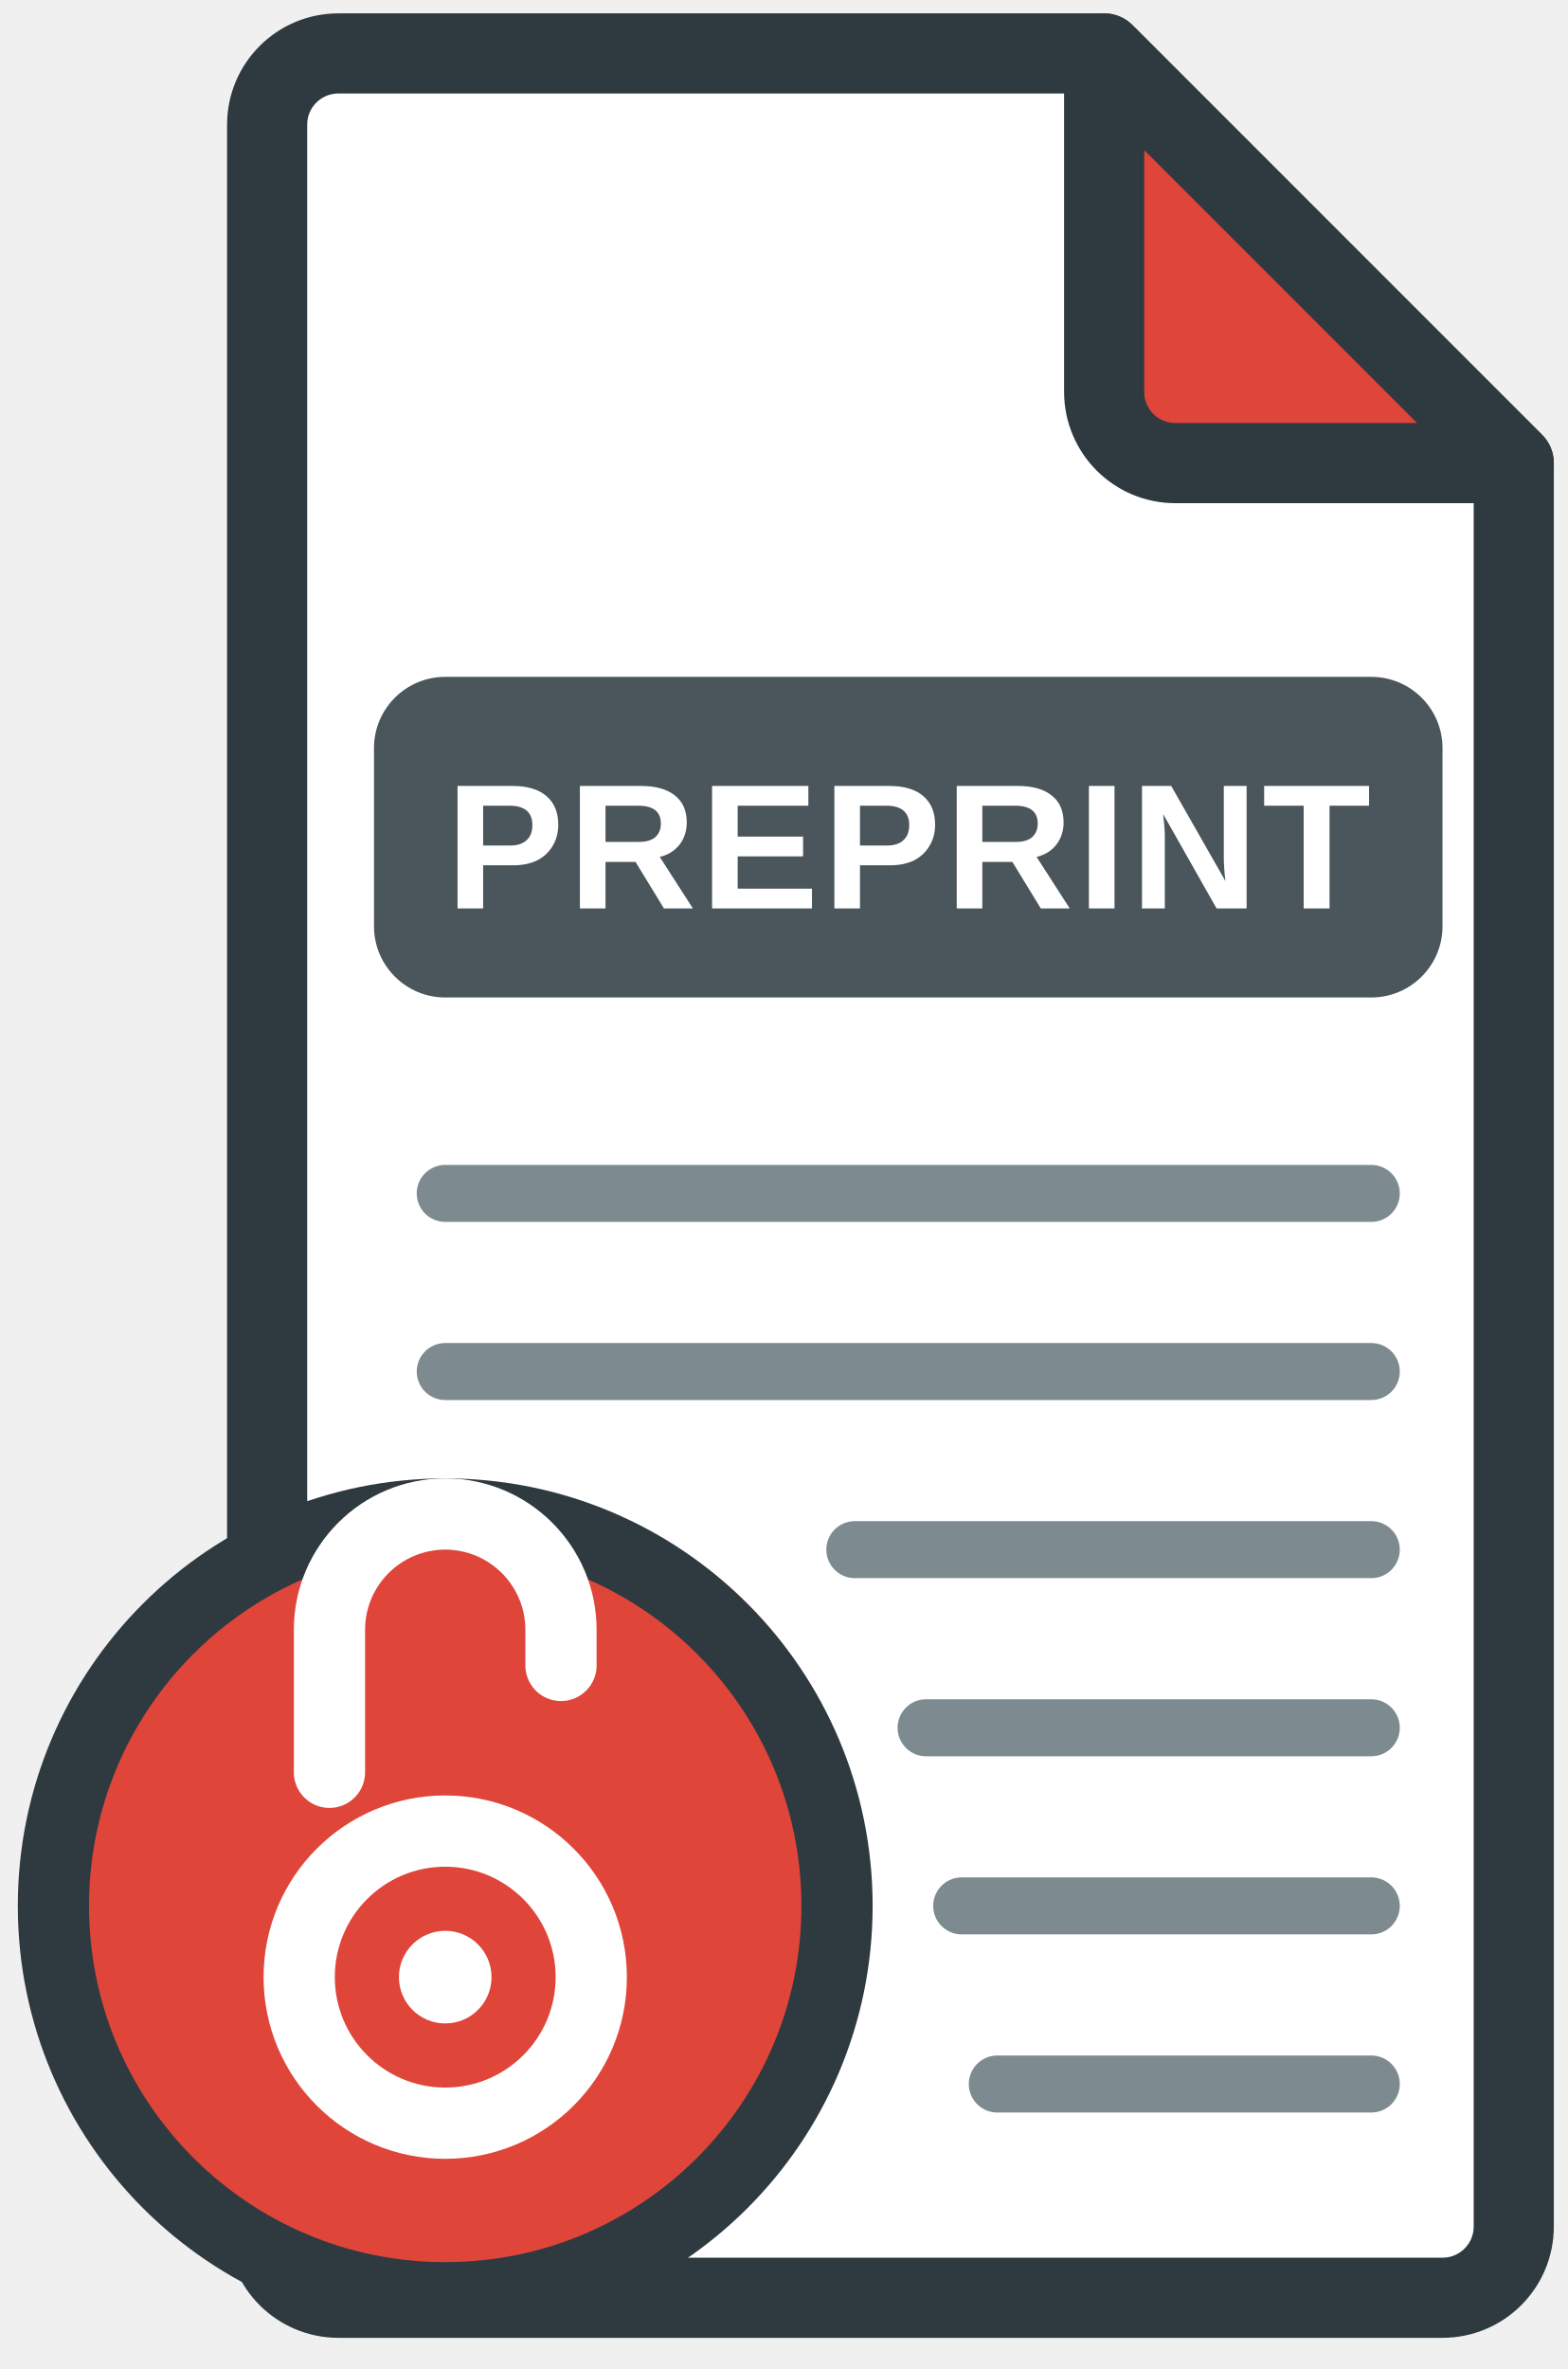
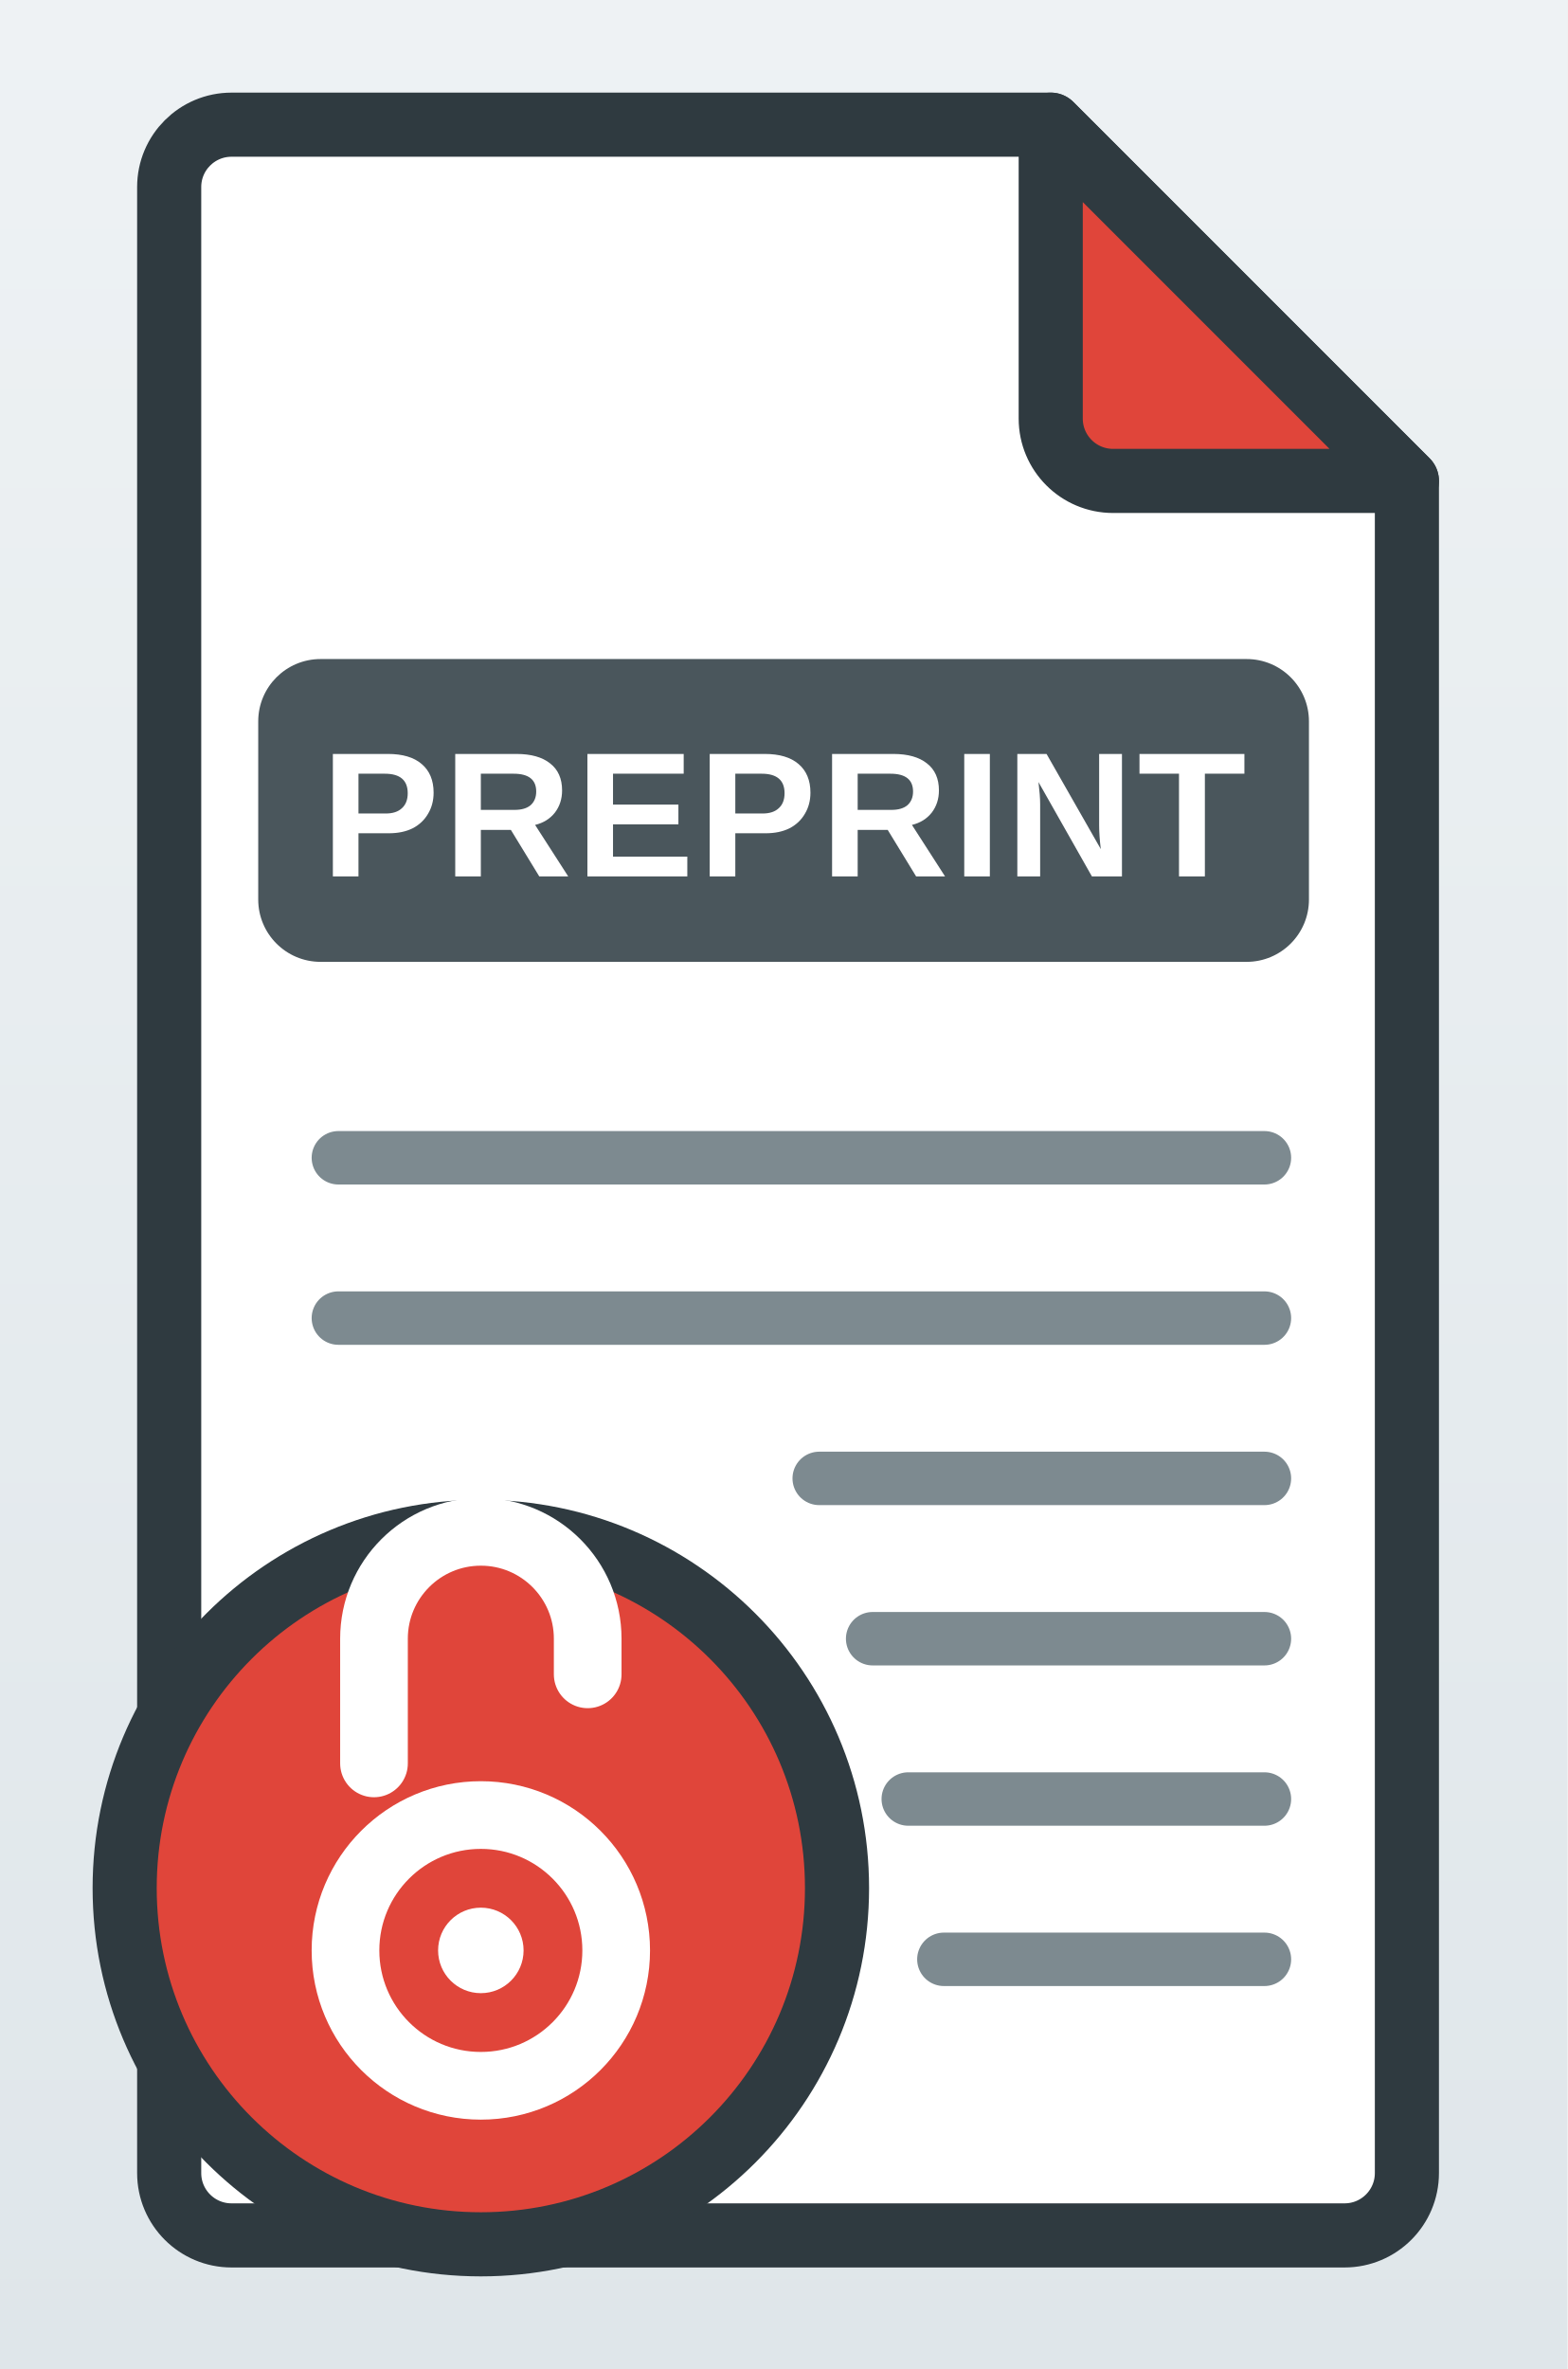
<svg xmlns="http://www.w3.org/2000/svg" viewBox="0 0 88 133" width="88" height="133">
-   <path d="M19 3h43l23 23v99a4 4 0 0 1-4 4H19a4 4 0 0 1-4-4V7a4 4 0 0 1 4-4z" fill="#ffffff" stroke="#2f3a40" stroke-width="4.5" stroke-linejoin="round" />
-   <path d="M62 3v19a4 4 0 0 0 4 4h19z" fill="#e0453a" stroke="#2f3a40" stroke-width="4.5" stroke-linejoin="round" />
-   <rect x="21" y="38" width="60" height="18" rx="4" fill="#4a565c" />
-   <text x="51" y="51" text-anchor="middle" font-family="Arial, Helvetica, sans-serif" font-size="10" font-weight="700" fill="#ffffff" letter-spacing=".2">PREPRINT</text>
-   <g stroke="#7d8a90" stroke-width="3.2" stroke-linecap="round">
-     <path d="M25 67h52M25 77h52M48 87h29M52 97h25M54 107h23M56 117h21" />
+   <defs>
+     <linearGradient id="bg" x1="0" y1="0" x2="0" y2="1">
+       <stop offset="0" stop-color="#eef2f4" />
+       <stop offset="1" stop-color="#dfe6ea" />
+     </linearGradient>
+   </defs>
+   <rect width="88" height="133" fill="url(#bg)" />
+   <path d="M13 7h46l20 20v95a3.5 3.5 0 0 1-3.5 3.5H13A3.5 3.5 0 0 1 9.5 122V10.5A3.5 3.5 0 0 1 13 7z" fill="#ffffff" stroke="#2f3a40" stroke-width="3.6" stroke-linejoin="round" />
+   <path d="M59 7v16.5a3.5 3.5 0 0 0 3.5 3.5H79z" fill="#e0453a" stroke="#2f3a40" stroke-width="3.6" stroke-linejoin="round" />
+   <rect x="14.5" y="37" width="59" height="17" rx="3.5" fill="#4a565c" />
+   <text x="44" y="49.2" text-anchor="middle" font-family="Arial, Helvetica, sans-serif" font-size="10" font-weight="700" fill="#ffffff" letter-spacing=".2">PREPRINT</text>
+   <g stroke="#7d8a90" stroke-width="3" stroke-linecap="round">
+     <path d="M19 65h52M19 74h52M46 83h25M49 92h22M51 101h20M53 110h18" />
  </g>
-   <circle cx="25" cy="107" r="22" fill="#e0453a" stroke="#2f3a40" stroke-width="4" />
-   <path d="M18.5 99.5v-8a6.5 6.5 0 0 1 13 0v2" fill="none" stroke="#ffffff" stroke-width="4" stroke-linecap="round" />
-   <circle cx="25" cy="111" r="8.2" fill="none" stroke="#ffffff" stroke-width="4" />
-   <circle cx="25" cy="111" r="2.6" fill="#ffffff" />
+   <circle cx="27" cy="106" r="20" fill="#e0453a" stroke="#2f3a40" stroke-width="3.6" />
+   <path d="M21 99v-7a6 6 0 0 1 12 0v2" fill="none" stroke="#ffffff" stroke-width="3.8" stroke-linecap="round" />
+   <circle cx="27" cy="109.5" r="7.6" fill="none" stroke="#ffffff" stroke-width="3.8" />
+   <circle cx="27" cy="109.5" r="2.4" fill="#ffffff" />
</svg>
